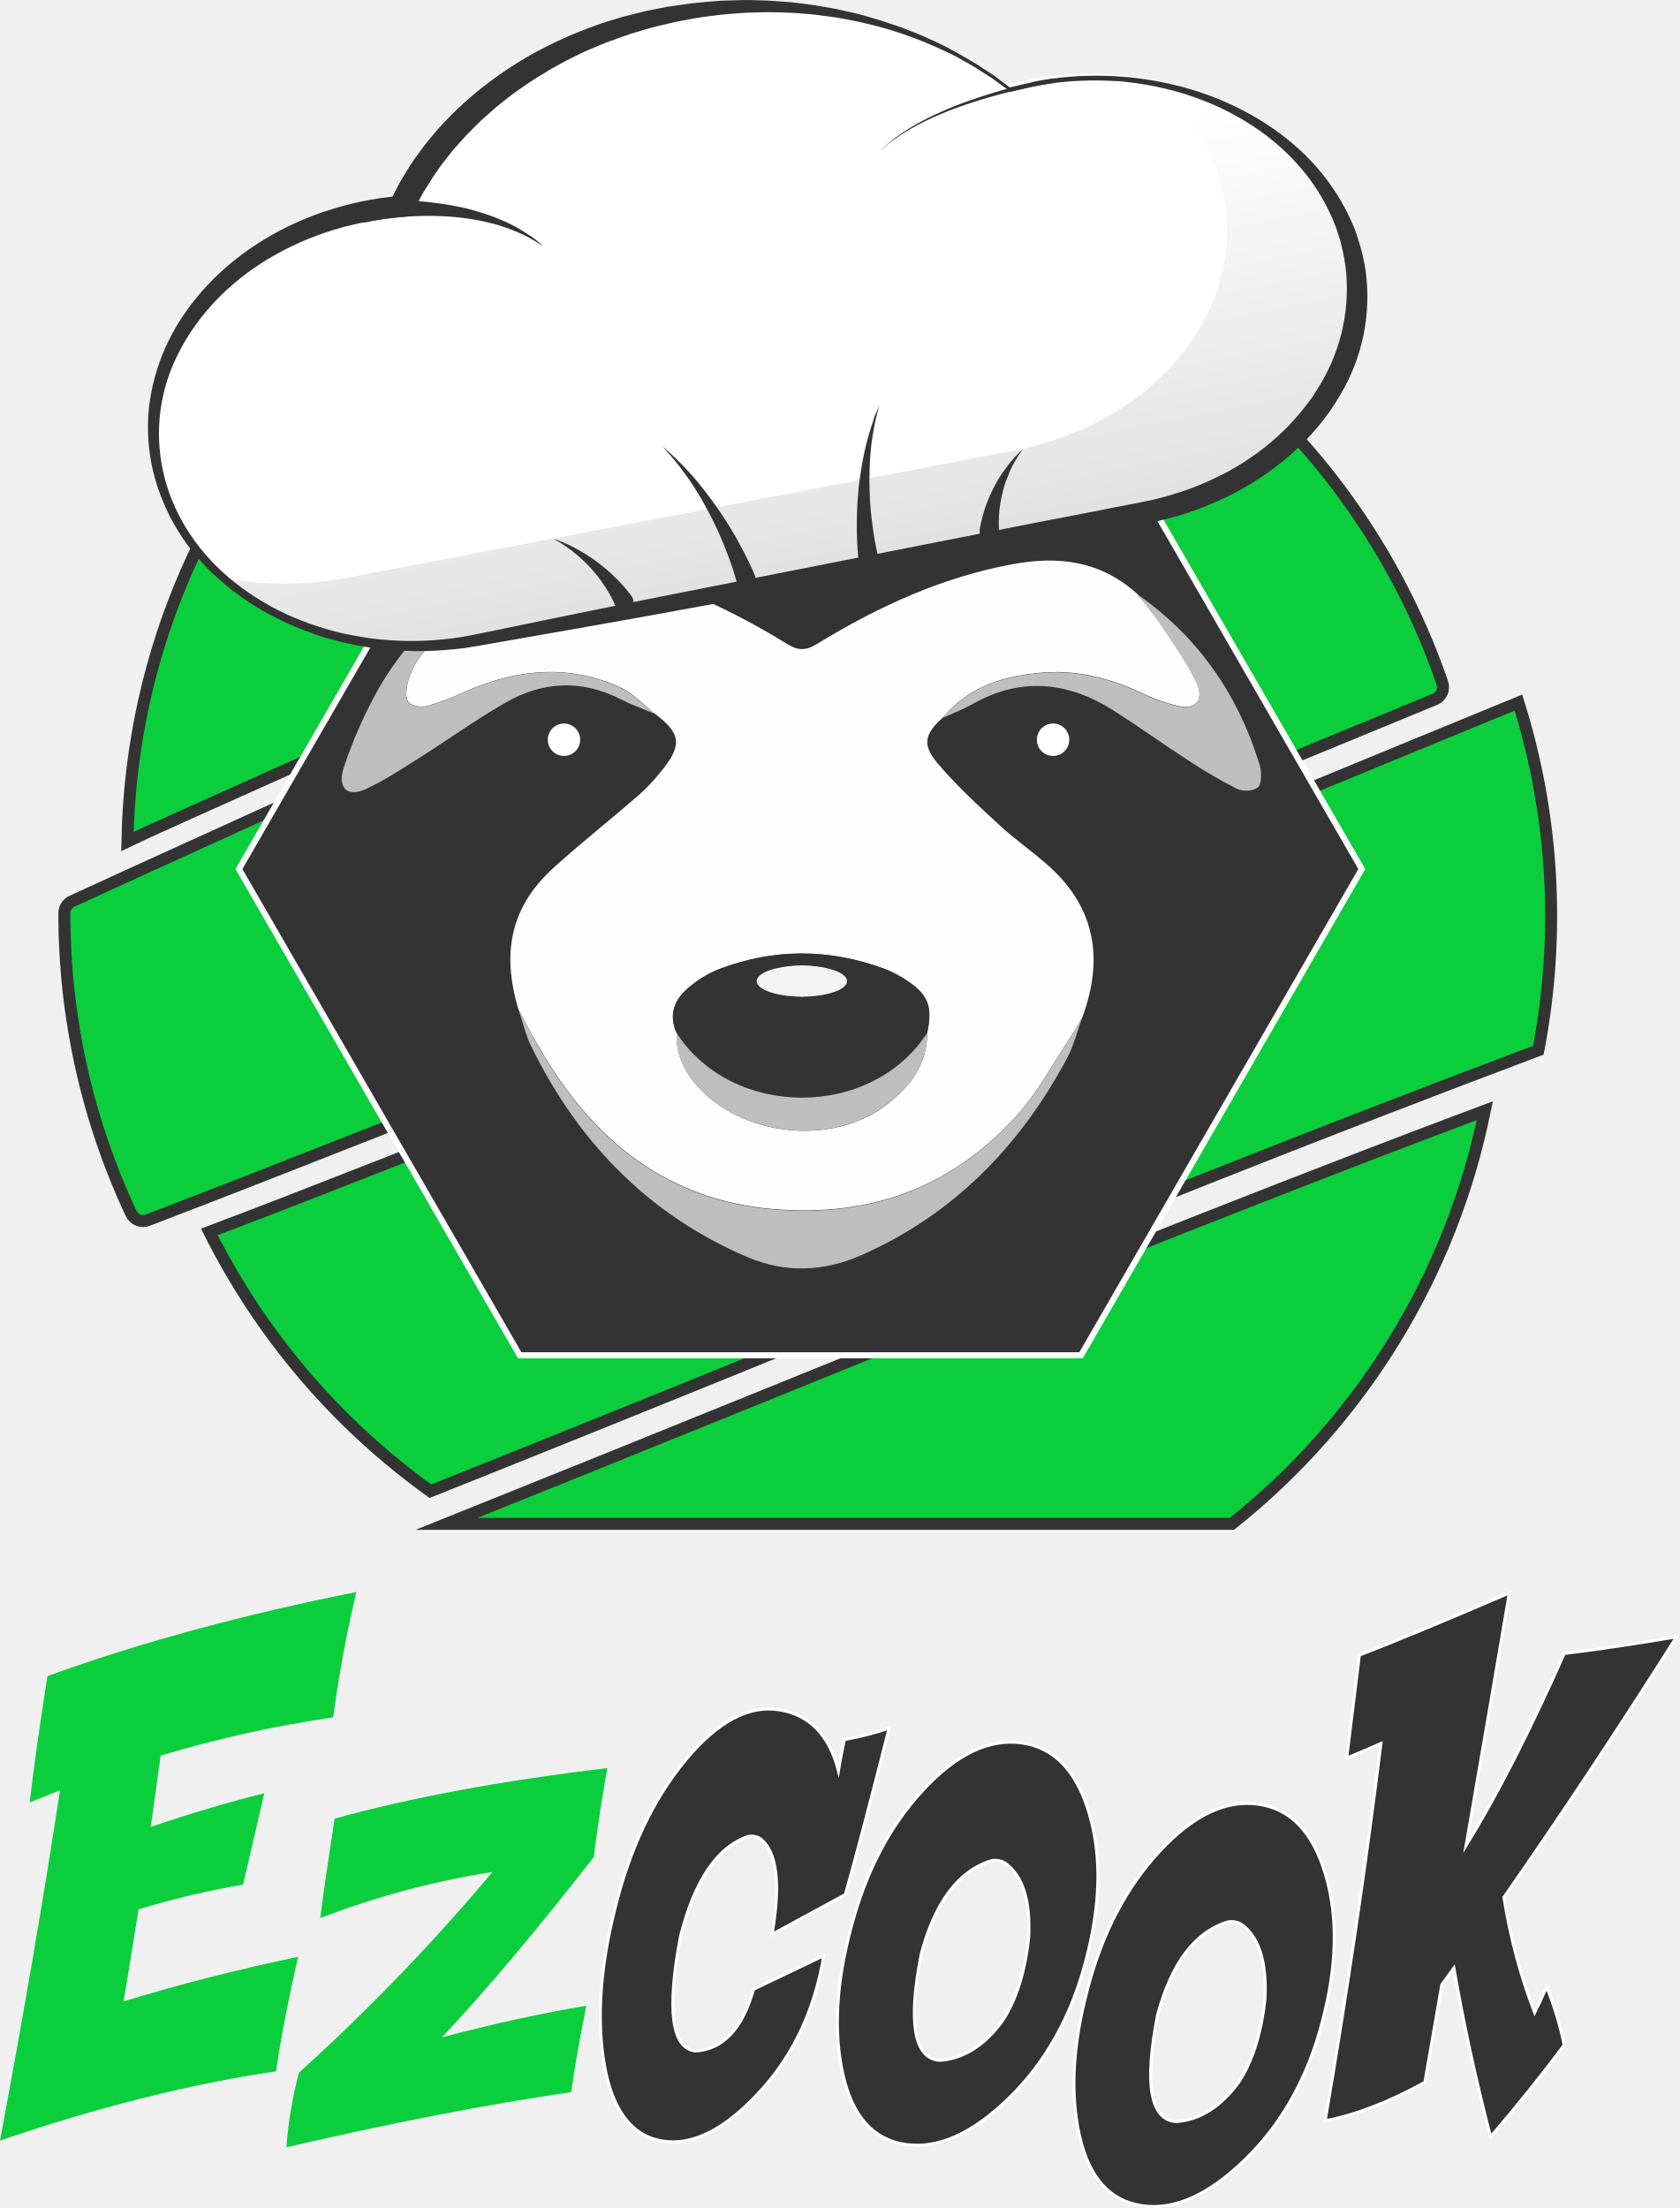
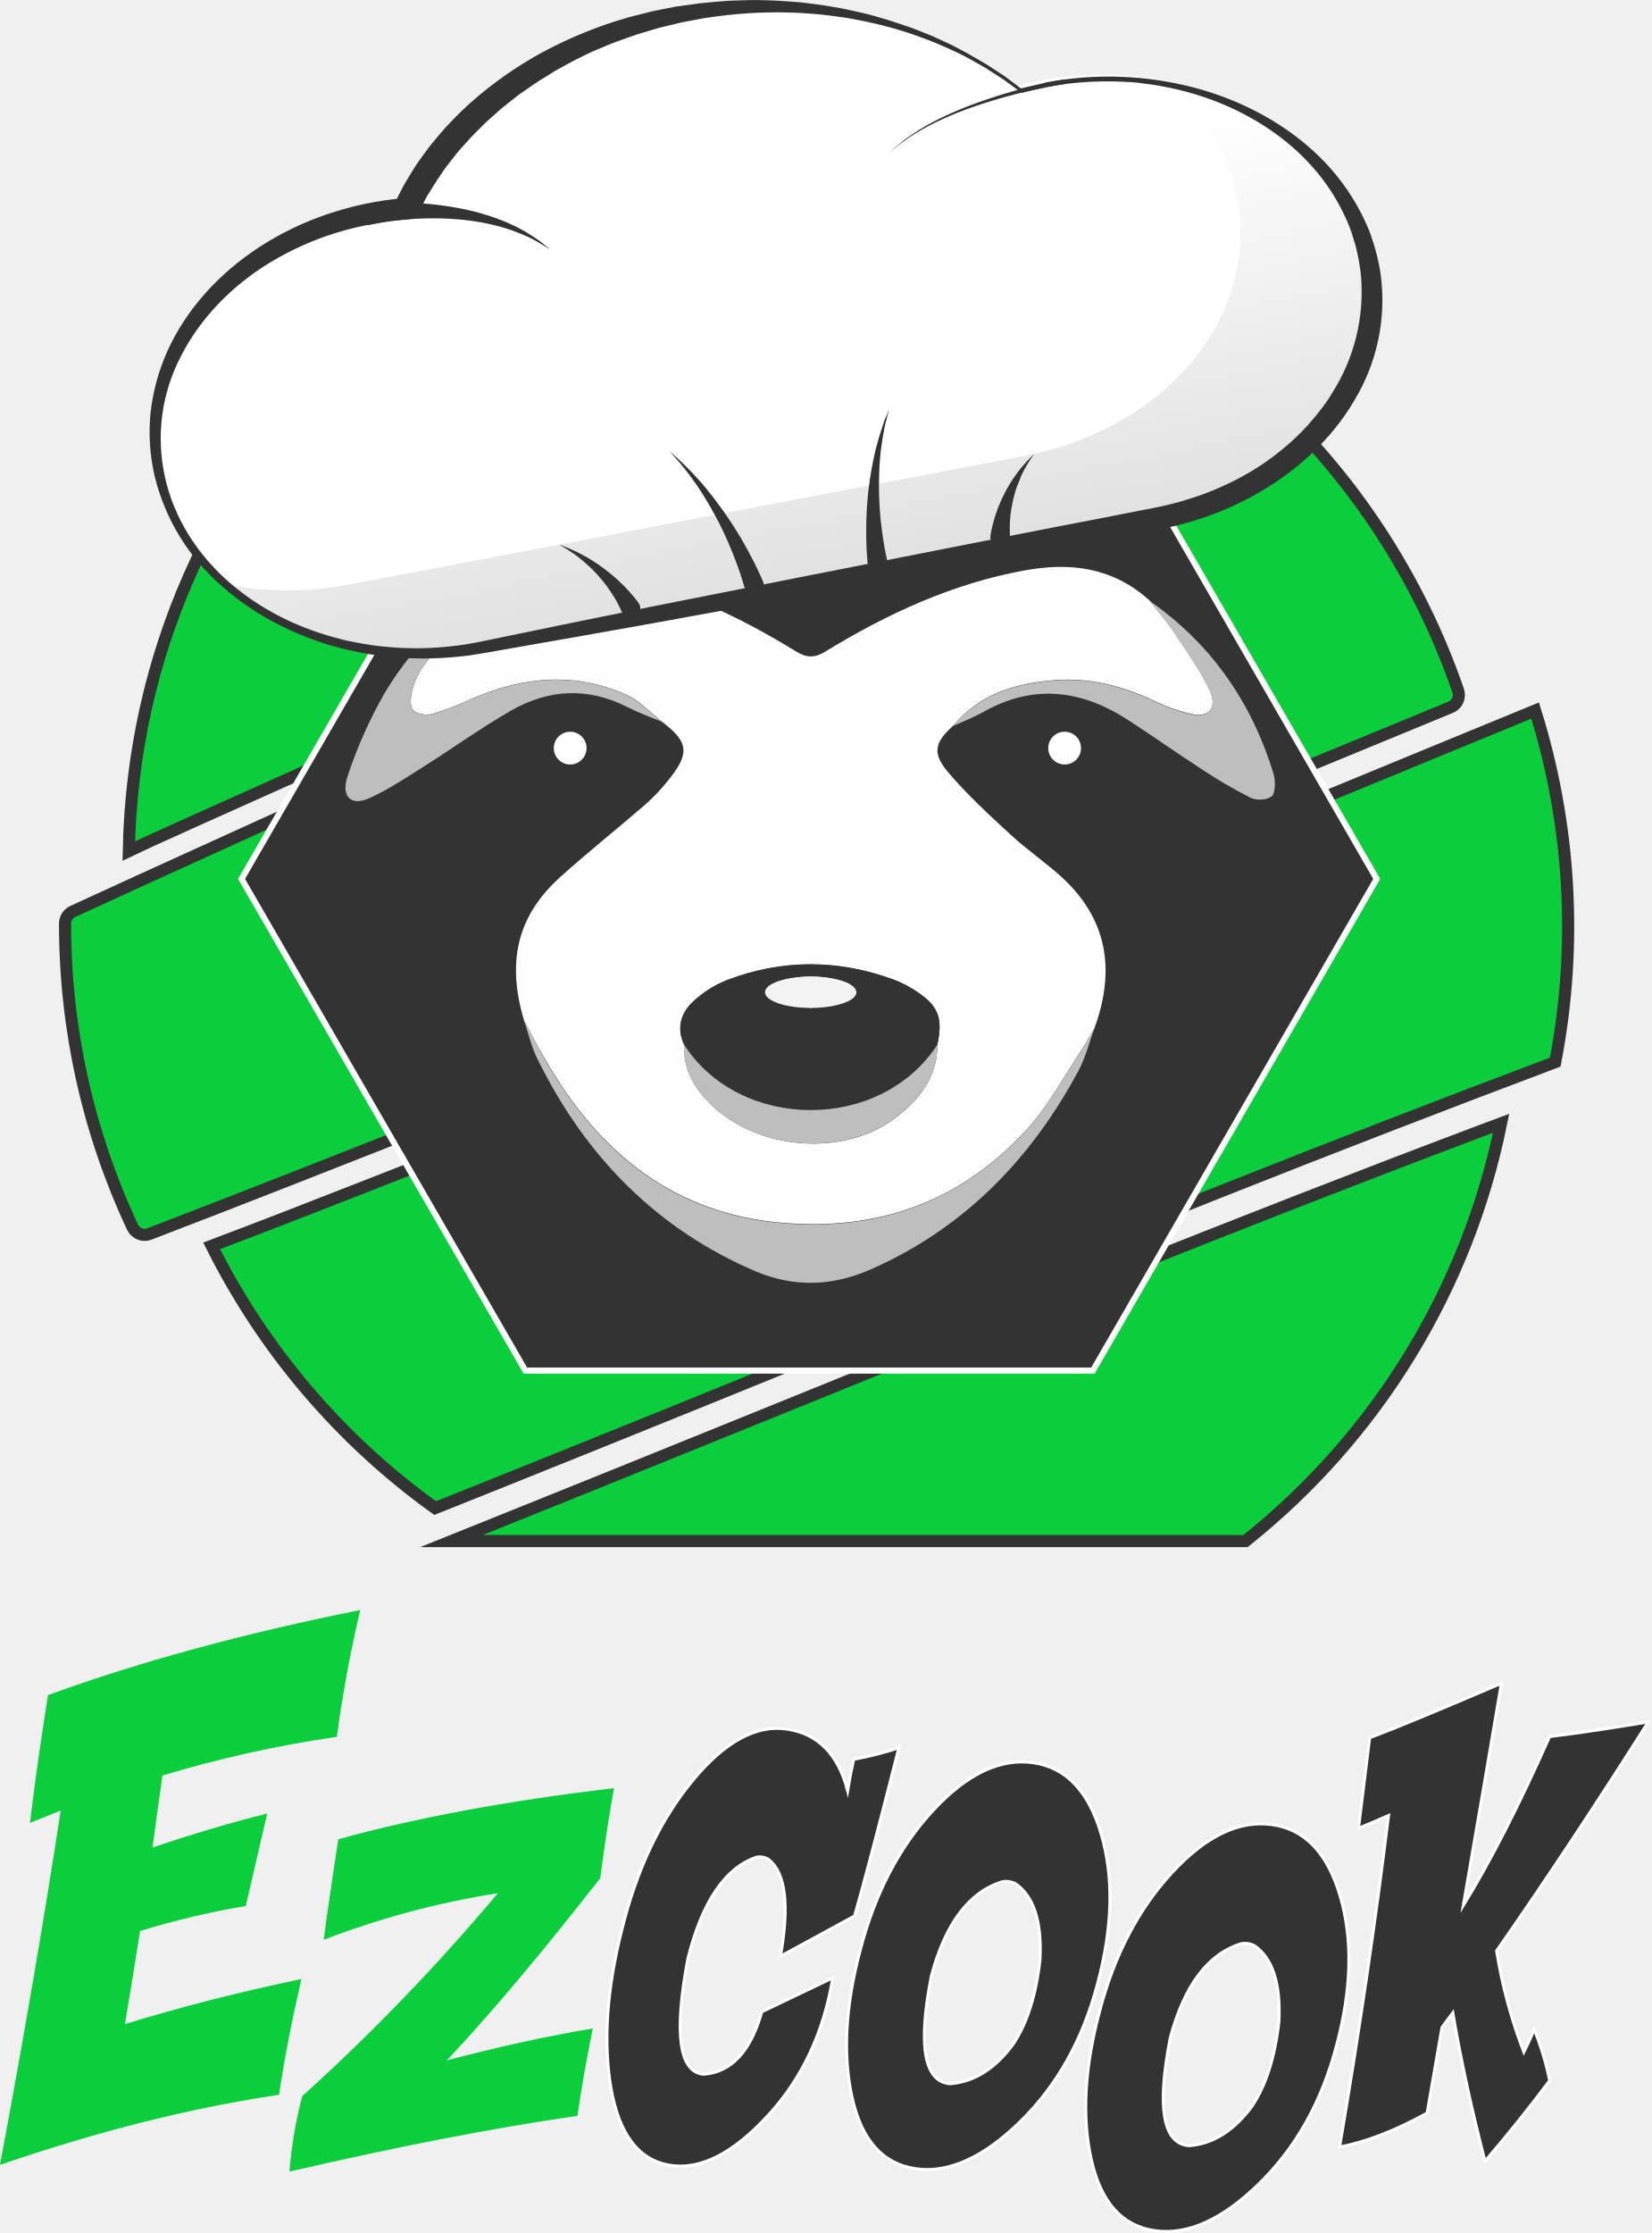
- <svg xmlns="http://www.w3.org/2000/svg" id="Ebene_1" data-name="Ebene 1" viewBox="0 0 560.85 737.38">
+ <svg xmlns="http://www.w3.org/2000/svg" id="Ebene_1" data-name="Ebene 1" viewBox="0 0 545.49 737.38">
  <defs>
    <style>.cls-1,.cls-10{fill:#0bce3d;}.cls-1{stroke:#333;stroke-width:4px;}.cls-1,.cls-11,.cls-2{stroke-miterlimit:10;}.cls-11,.cls-2,.cls-5{fill:#333;}.cls-11,.cls-2{stroke:#fff;}.cls-2{stroke-width:2px;}.cls-3{fill:#fefefe;}.cls-4{fill:#bebebe;}.cls-6{fill:#f8f8f8;}.cls-7{fill:#f3f3f3;}.cls-8{fill:#fff;}.cls-9{fill:url(#linear-gradient);}</style>
    <linearGradient id="linear-gradient" x1="1135.56" y1="360.36" x2="1131.41" y2="575.32" gradientTransform="translate(-249.98 82.59) rotate(-12.36)" gradientUnits="userSpaceOnUse">
      <stop offset="0" stop-color="#fff" />
      <stop offset="1" stop-color="#ccc" />
    </linearGradient>
  </defs>
  <path class="cls-1" d="M1098.93,632.89a236.33,236.33,0,0,0,84.43-137.95c-3.25,1.22-6.51,2.43-9.76,3.66-77.75,29.34-154.76,60.59-231.76,91.84q-52.55,21.33-105.16,42.45Z" transform="translate(-687.54 -124)" />
  <text x="-687.54" y="-124" />
  <path class="cls-1" d="M1122.14,231.61a235.49,235.49,0,0,0-155.67-58.49C837.42,173.12,732.54,276.5,730.08,405,745.54,397.41,1094.3,242.25,1122.14,231.61Z" transform="translate(-687.54 -124)" />
  <path class="cls-1" d="M1100.17,253.3C1018.83,284.78,741.82,411,711.55,425a4.36,4.36,0,0,0-2.52,3.91v0a235.5,235.5,0,0,0,22.3,100.34,4.38,4.38,0,0,0,5.53,2.24q22.49-8.62,44.91-17.42c83.71-32.69,166.89-66.72,250-100.95q67.47-27.8,134.94-55.58a4.37,4.37,0,0,0,2.46-5.48,236.77,236.77,0,0,0-64.49-98A4.32,4.32,0,0,0,1100.17,253.3Z" transform="translate(-687.54 -124)" />
  <path class="cls-1" d="M831.26,622c9.4-3.73,18.78-7.51,28.16-11.27,77.07-30.89,153.81-62.57,231-93.17q55.21-21.9,110.82-42.83a237.78,237.78,0,0,0-6.65-116.09q-16.11,6.6-32.22,13.24c-84.21,34.65-168.3,69.58-252.76,103.63q-63.69,25.68-127.71,50.54-12.21,4.73-24.46,9.35A237.36,237.36,0,0,0,831.26,622Z" transform="translate(-687.54 -124)" />
  <polygon class="cls-2" points="361 127.88 173.53 127.88 79.79 290.23 173.53 452.59 361 452.59 454.74 290.23 361 127.88" />
  <path class="cls-3" d="M860.66,461.06c-5.88-19.58-2.24-34.7,12-47.51,9.18-8.27,18.82-15.9,28.16-24a60.94,60.94,0,0,0,7-7.35c7.74-9.3,7.35-13.16-1.82-20-3.69-2.9-7.06-6.69-11.12-8.55-17.2-7.89-34.42-6.34-51.48,1.08a92.92,92.92,0,0,1-13,5c-2.05.55-5.29.17-6.48-1.32s-.63-5,0-7.28a25,25,0,0,1,3.83-7.62c5.13-7.16,10.48-14.13,15.74-21.17,14.48-13.31,31-12.54,47.88-8.63,20.91,4.84,40.43,13.9,59.08,25.4,3.57,2.19,6.2,2.23,9.79,0,20.64-12.64,42.22-22.45,65.58-26.72,15-2.75,29.07-1.24,41.41,9.89,2.63,3.36,5.46,6.55,7.84,10.12,4.18,6.27,8.63,12.44,11.94,19.29,2.77,5.74,0,9.41-5.67,8.14a56,56,0,0,1-12-4.14c-10.68-5.11-21.75-8-33.31-7.11-12.53,1-24.52,4.14-33.67,15.07-6.18,5.59-7,9.11-1.54,15.49,6.32,7.41,13.48,14,20.56,20.5,5.39,5,11.43,9.06,16.84,14,14.64,13.38,18.12,30.06,10.76,50.05-1.44,2.41-2.79,4.88-4.33,7.2-5.76,8.62-10.76,18.13-17.52,25.59-22.48,24.83-49.93,33.9-81.1,31.32-34.64-2.87-60.09-21.87-78.53-54.22C865.1,469.56,862.92,465.28,860.66,461.06ZM997.17,469c1.77-8.48.49-12.42-6-17a37.44,37.44,0,0,0-8.63-4.57c-18.2-6.63-36.5-6.7-54.64.16a35.77,35.77,0,0,0-11.38,7.16c-3.83,3.55-5.67,8.5-3,14.23-.35,8.18,3.39,14.29,8.4,19.32,15.51,15.6,44.41,18,61.64,4.66C990.79,487.3,997.14,480.23,997.17,469Z" transform="translate(-687.54 -124)" />
  <path class="cls-4" d="M860.66,461.06c2.26,4.22,4.44,8.5,6.8,12.64,18.44,32.35,43.89,51.35,78.53,54.22,31.17,2.58,58.62-6.49,81.1-31.32,6.76-7.46,11.76-17,17.52-25.59,1.54-2.32,2.89-4.79,4.33-7.2-1.67,4.55-2.86,9.43-5.09,13.6-16.35,30.62-39.16,52.78-68.75,65.79-12.6,5.54-25.33,6-38.09.58-31.55-13.52-55.64-36.86-72-70.19C863.08,469.71,862.08,465.25,860.66,461.06Z" transform="translate(-687.54 -124)" />
  <path class="cls-4" d="M1002.32,363.76c9.15-10.93,21.14-14.09,33.67-15.07,11.56-.9,22.63,2,33.31,7.11a56,56,0,0,0,12,4.14c5.64,1.27,8.44-2.4,5.67-8.14-3.31-6.85-7.76-13-11.94-19.29-2.38-3.57-5.21-6.76-7.84-10.12,19.6,13.6,33.46,32.5,41,57.12.69,2.25.65,6.39-.54,7.39-1.64,1.37-5,1.5-7.08.52a157.3,157.3,0,0,1-16.47-9.65c-8.15-5.27-16.09-10.95-24.25-16.2-15.43-9.92-31.25-11.68-47.53-2.45C1009.06,360.94,1005.64,362.23,1002.32,363.76Z" transform="translate(-687.54 -124)" />
  <path class="cls-4" d="M843.44,322.42c-5.26,7-10.61,14-15.74,21.17a25,25,0,0,0-3.83,7.62c-.65,2.3-1.11,5.91,0,7.28s4.43,1.87,6.48,1.32a92.92,92.92,0,0,0,13-5c17.06-7.42,34.28-9,51.48-1.08,4.06,1.86,7.43,5.65,11.12,8.55-3.72-1.57-7.53-2.92-11.14-4.76-13.12-6.7-26.15-6-38.71,1.27-10.11,5.84-19.71,12.78-29.63,19-5.57,3.51-11.13,7.18-17,9.81-6.13,2.74-9.44-.66-7.05-7.53a151.79,151.79,0,0,1,11.73-26.45C821.67,340.8,831.34,330,843.44,322.42Z" transform="translate(-687.54 -124)" />
  <path class="cls-5" d="M913.47,468.94c-2.67-5.73-.83-10.68,3-14.23a35.77,35.77,0,0,1,11.38-7.16c18.14-6.86,36.44-6.79,54.64-.16a37.44,37.44,0,0,1,8.63,4.57c6.54,4.58,7.82,8.52,6,17C978.38,498,931.93,497.63,913.47,468.94Zm42-12.1c4.09-.81,8-1.41,11.86-2.44,1.16-.31,2.07-1.77,3.1-2.71-.91-1-1.68-2.52-2.77-2.93a34.42,34.42,0,0,0-24.54,0c-1.12.41-1.92,1.88-2.87,2.87,1,.95,1.91,2.46,3,2.75C947.29,455.42,951.41,456.06,955.43,456.84Z" transform="translate(-687.54 -124)" />
  <path class="cls-4" d="M913.47,468.94c18.46,28.69,64.91,29,83.7,0,0,11.27-6.38,18.34-13.66,24-17.23,13.3-46.13,10.94-61.64-4.66C916.86,483.23,913.12,477.12,913.47,468.94Z" transform="translate(-687.54 -124)" />
  <path class="cls-6" d="M955.43,456.84c-4-.78-8.14-1.42-12.17-2.48-1.14-.29-2-1.8-3-2.75.95-1,1.75-2.46,2.87-2.87a34.42,34.42,0,0,1,24.54,0c1.09.41,1.86,1.93,2.77,2.93-1,.94-1.94,2.4-3.1,2.71C963.45,455.43,959.52,456,955.43,456.84Z" transform="translate(-687.54 -124)" />
  <ellipse class="cls-7" cx="267.77" cy="327.66" rx="15.09" ry="5.18" />
  <circle class="cls-8" cx="188.33" cy="247.04" r="5.41" />
  <circle class="cls-8" cx="351.65" cy="247.04" r="5.41" />
  <path class="cls-8" d="M1031.39,150.54c-2.77.53-5.48,1.17-8.13,1.89-28.66-22.65-70.47-33.22-112.85-25.14S835,160.34,820,191.48A110.7,110.7,0,0,0,808.58,193c-48.44,9.23-79.54,48.8-69.48,88.39S796.58,345.6,845,336.37l222.81-42.48c48.43-9.24,79.54-48.81,69.48-88.39S1079.82,141.31,1031.39,150.54Z" transform="translate(-687.54 -124)" />
  <path class="cls-9" d="M1073.59,151.72c10.63,9.25,18.37,21,21.79,34.43,10.06,39.59-21,79.16-69.47,88.39L803.09,317a108,108,0,0,1-40.92,0c20.63,18,52.15,26.61,84.11,20.52L1069.1,295c48.43-9.24,79.53-48.81,69.47-88.4C1131.43,178.5,1105.41,158,1073.59,151.72Z" transform="translate(-687.54 -124)" />
  <path class="cls-5" d="M1033.37,152.67l-8.13,1.92a.51.51,0,0,1-.44-.08h0l-5.63-4.14-5.93-3.83c-2.08-1.17-4.11-2.39-6.22-3.52s-4.31-2.14-6.51-3.14-4.46-1.92-6.74-2.8-4.59-1.7-6.93-2.46-4.72-1.45-7.13-2.05-4.81-1.21-7.27-1.67-4.9-1-7.38-1.3-5-.71-7.47-.9-5-.44-7.53-.5-5-.18-7.54-.11-5,.09-7.54.27-5,.36-7.51.65-5,.64-7.44,1l-7.27,1.37-7.41,1.77-7,2.08c-2.32.77-4.61,1.63-6.92,2.44s-4.5,1.83-6.75,2.74-4.35,2-6.53,3.07-4.19,2.26-6.29,3.38c-1.06.55-2,1.23-3,1.83l-3,1.84c-2,1.25-3.85,2.63-5.79,3.94s-3.65,2.82-5.49,4.22-3.44,3-5.17,4.47-3.23,3.15-4.86,4.71-3,3.28-4.54,4.91-2.77,3.42-4.17,5.13-2.52,3.55-3.78,5.32l-3.43,5.48-3,5.64-.08.15a4,4,0,0,1-3.24,1.92A99,99,0,0,0,810.36,198l-3.06.61c-1,.2-1.91.45-2.87.67-1.89.42-3.8,1-5.71,1.56a98.32,98.32,0,0,0-21.38,9.48c-13.21,7.87-23.76,18.9-30.08,31.39A58.49,58.49,0,0,0,742,281.41c2.86,13.25,10.51,25.68,21.75,35.32A85.65,85.65,0,0,0,782.91,329a92.49,92.49,0,0,0,11,4.27c1.87.64,3.82,1.12,5.73,1.66s3.89.95,5.88,1.29a96.06,96.06,0,0,0,12,1.57,100.85,100.85,0,0,0,12.17.17,113.29,113.29,0,0,0,12.09-1.24c3.93-.68,8-1.56,12.11-2.4q24.43-5.08,48.9-10l49-9.71,49-9.64c16.33-3.2,32.65-6.46,49-9.56L1062,293l6.13-1.18c1.76-.37,4.11-.82,5.88-1.29l2.77-.71c.93-.26,1.86-.56,2.79-.84,1.89-.53,3.7-1.22,5.54-1.84a102.57,102.57,0,0,0,10.54-4.64A85.64,85.64,0,0,0,1114,269.9a72.42,72.42,0,0,0,7.45-7.75c1.17-1.34,2.2-2.76,3.28-4.15s2-2.84,2.89-4.33a62,62,0,0,0,9.48-38.23,60.17,60.17,0,0,0-1.69-9.8c-.39-1.72-1-3.19-1.42-4.79-.63-1.56-1.14-3.16-1.89-4.69a66.4,66.4,0,0,0-11.37-17.41c-9.56-10.67-23.09-19-38.51-23.65a98.51,98.51,0,0,0-11.84-2.78c-2-.39-4.06-.6-6.09-.88s-4.11-.4-6.18-.46a109.65,109.65,0,0,0-24.79,1.7Zm-.8-1.36a111.44,111.44,0,0,1,49.74,1.7c15.92,4.28,30.39,12.22,41.21,22.91a72.31,72.31,0,0,1,13.25,17.8c.9,1.59,1.57,3.26,2.35,4.9s1.4,3.45,1.88,5.07a65.11,65.11,0,0,1,2.51,10.4,63.89,63.89,0,0,1-8.55,42c-7.6,13.14-19.92,24.47-34.88,32.39a112.1,112.1,0,0,1-11.68,5.28,106.42,106.42,0,0,1-12.54,3.86c-1.11.3-2.1.49-3.12.71l-1.53.32-.76.17-.89.17-6.13,1.17-12.27,2.33c-16.35,3.14-32.75,6.11-49.13,9.15l-49.14,9.08-49.16,9q-24.6,4.41-49.24,8.7c-4.1.72-8.17,1.46-12.48,2.08a120.49,120.49,0,0,1-12.86.93,111.79,111.79,0,0,1-12.83-.53,102.33,102.33,0,0,1-12.54-2c-2.06-.42-4.07-1-6.09-1.52s-4-1.17-5.91-1.89a95.16,95.16,0,0,1-11.24-4.75,87.76,87.76,0,0,1-19.51-13,69.87,69.87,0,0,1-22.41-36.51,64.44,64.44,0,0,1-1.37-20.82,68.52,68.52,0,0,1,5.61-20.54c6-13.28,16.54-25.29,30.24-34.22a99.38,99.38,0,0,1,22.56-10.92c2.05-.64,4.05-1.34,6.2-1.88,1-.28,2.14-.6,3.16-.83l3-.69A109.25,109.25,0,0,1,821,189.43l-3.32,2.07,3.08-6.05c1.18-2,2.32-3.94,3.54-5.89s2.65-3.81,4-5.69,2.91-3.68,4.42-5.49,3.16-3.54,4.82-5.26,3.4-3.39,5.21-5,3.67-3.2,5.6-4.72,3.89-3,5.93-4.43,4.1-2.81,6.24-4.12,4.3-2.6,6.55-3.78,4.5-2.35,6.82-3.42,4.66-2.11,7.05-3.06,4.8-1.87,7.25-2.71,4.94-1.56,7.44-2.29l7.66-1.93,7.5-1.48.32-.06.25,0,.48-.07,1-.14,1.94-.27,3.88-.54c2.6-.29,5.21-.48,7.81-.72s5.21-.21,7.81-.32,5.21,0,7.8.07,5.18.32,7.76.47,5.12.58,7.68.86c1.29.13,2.54.39,3.8.59l3.78.64c2.52.44,5,1.08,7.46,1.61s4.87,1.32,7.3,2,4.74,1.58,7.13,2.33,4.62,1.77,6.94,2.65,4.47,2,6.71,3,4.31,2.22,6.46,3.33l6.22,3.61,6,3.91,5.62,4.21-.46-.09,8.14-1.87Z" transform="translate(-687.54 -124)" />
  <path class="cls-5" d="M808.58,191.37l.8-.08c.5,0,1.22-.11,2.13-.17,1.82-.12,4.39-.25,7.47-.24a108.64,108.64,0,0,1,22.25,2.27c2,.43,3.93.9,5.82,1.48s3.73,1.17,5.46,1.83,3.38,1.37,4.9,2.11,2.91,1.47,4.14,2.23,2.33,1.48,3.3,2.12,1.73,1.29,2.38,1.8l2,1.67L867,205c-.71-.43-1.58-.95-2.59-1.51s-2.18-1.16-3.5-1.72-2.76-1.16-4.31-1.71-3.22-1.06-5-1.51-3.57-.86-5.44-1.18-3.79-.59-5.71-.8a103.5,103.5,0,0,0-21.19.14c-2.86.3-5.22.67-6.84,1-.81.14-1.45.26-1.86.35l-.61.13,0,0a4,4,0,0,1-4.73-2.51,3.46,3.46,0,0,1,2.89-4.16Z" transform="translate(-687.54 -124)" />
  <path class="cls-5" d="M1039,151.78s-1,.14-2.81.47-4.37.8-7.43,1.48A172.27,172.27,0,0,0,1007,160c-1.89.7-3.77,1.42-5.55,2.19s-3.52,1.55-5.14,2.35-3.13,1.6-4.51,2.4-2.66,1.56-3.76,2.31-2.07,1.45-2.93,2.08-1.51,1.2-2.08,1.67l-1.66,1.5L982.9,173c.53-.48,1.19-1.05,2-1.71s1.72-1.38,2.82-2.14,2.3-1.58,3.65-2.41,2.83-1.67,4.43-2.51,3.29-1.68,5.07-2.48,3.64-1.59,5.52-2.35a175.24,175.24,0,0,1,21.92-6.88c3.1-.76,5.72-1.32,7.57-1.69s2.94-.55,2.94-.55h0c.76-.12,1.44.11,1.51.52s-.49.86-1.25,1Z" transform="translate(-687.54 -124)" />
  <path class="cls-5" d="M892.73,325.64l-.12-.28c-.07-.16-.18-.42-.35-.77-.33-.68-.83-1.67-1.52-2.83s-1.56-2.5-2.56-3.91c-.54-.68-1-1.42-1.65-2.12s-1.18-1.44-1.84-2.13-1.3-1.39-2-2.05-1.38-1.29-2.07-1.89-1.39-1.17-2.06-1.69a22.37,22.37,0,0,0-2-1.43c-.63-.43-1.2-.83-1.72-1.16l-1.4-.83-1.22-.72,1.37.52,1.58.61c.6.25,1.25.56,2,.89s1.51.7,2.3,1.13,1.67.87,2.49,1.39,1.73,1,2.57,1.61,1.72,1.16,2.53,1.79,1.64,1.26,2.43,1.91,1.5,1.32,2.23,1.95c1.4,1.31,2.67,2.58,3.67,3.72s1.82,2.11,2.37,2.82c.27.36.49.65.64.87l.22.3a2.48,2.48,0,0,1-1.23,3.69,3.65,3.65,0,0,1-4.46-.92,4.63,4.63,0,0,1-.24-.43Z" transform="translate(-687.54 -124)" />
  <path class="cls-5" d="M933.39,317.8s0-.19-.15-.54l-.44-1.48c-.39-1.3-1-3.16-1.81-5.38-.4-1.1-.86-2.3-1.37-3.56s-1.08-2.58-1.65-3.95-1.25-2.76-1.93-4.18-1.39-2.86-2.18-4.26-1.52-2.83-2.35-4.19-1.62-2.72-2.47-4l-1.23-1.89-1.26-1.76c-.83-1.15-1.59-2.25-2.39-3.21L912,276.74l-1.76-2L908.72,273l1.76,1.58,2,1.82L915,278.9c.93.89,1.83,1.93,2.82,3l1.51,1.66,1.48,1.79c1,1.21,2,2.49,3,3.81s2,2.67,2.94,4,1.86,2.76,2.77,4.12,1.72,2.75,2.53,4.07,1.55,2.63,2.21,3.88,1.32,2.42,1.88,3.51c1.13,2.2,2,4.06,2.59,5.37.3.67.53,1.2.68,1.56l.23.55c.58,1.38-.34,2.92-2,3.43a3.4,3.4,0,0,1-4.13-1.59,1.43,1.43,0,0,1-.09-.27Z" transform="translate(-687.54 -124)" />
  <path class="cls-5" d="M1014.7,301.22l0-.35c0-.26.09-.6.16-1,.15-.85.39-2,.78-3.43a48.66,48.66,0,0,1,1.53-4.7c.36-.84.67-1.72,1.09-2.59s.8-1.75,1.27-2.61.93-1.72,1.43-2.55,1-1.63,1.55-2.4,1.06-1.48,1.59-2.16a23.29,23.29,0,0,1,1.54-1.87c.5-.56.94-1.08,1.36-1.53l1.14-1.12,1-1-.76,1.1-.87,1.26c-.31.49-.63,1.06-1,1.67a19.88,19.88,0,0,0-1.08,2c-.36.72-.74,1.47-1,2.28s-.69,1.62-1,2.48-.58,1.7-.8,2.58-.46,1.74-.64,2.59-.32,1.72-.47,2.53a43,43,0,0,0-.43,4.48c-.07,1.31,0,2.39,0,3.13,0,.37,0,.65.06.82l0,.3v0a3,3,0,0,1-3,2.94,3.06,3.06,0,0,1-3.51-2.4A2,2,0,0,1,1014.7,301.22Z" transform="translate(-687.54 -124)" />
  <path class="cls-5" d="M974.05,309.7s0-.2,0-.58-.08-.94-.14-1.66c-.1-1.41-.21-3.41-.25-5.82,0-1.2,0-2.5,0-3.87s.08-2.83.13-4.32.18-3.05.31-4.61.28-3.16.52-4.75.42-3.18.72-4.73.55-3.09.9-4.56c.16-.73.32-1.46.48-2.16l.56-2.06c.37-1.34.69-2.61,1.1-3.76s.74-2.2,1-3.14.7-1.73,1-2.39c.54-1.32.84-2.07.84-2.07l-.57,2.13c-.18.67-.39,1.49-.64,2.44s-.41,2-.64,3.18-.42,2.44-.61,3.78c-.1.67-.19,1.36-.29,2.07s-.13,1.42-.2,2.16c-.16,1.46-.25,3-.31,4.52s-.09,3.1-.1,4.66.06,3.13.09,4.66.17,3,.27,4.49.24,2.86.42,4.19.31,2.58.49,3.73c.33,2.31.68,4.22.95,5.54.14.65.25,1.16.33,1.51s.12.54.12.54v0c.34,1.44-.82,2.87-2.59,3.18a3.22,3.22,0,0,1-3.81-2A2.74,2.74,0,0,1,974.05,309.7Z" transform="translate(-687.54 -124)" />
  <path class="cls-10" d="M687.54,838.87q11.9-63.57,20.05-117-5.07,2-10.14,4.08,2.1-18,5.95-42.2,45.29-16.51,103.13-28.09a424.49,424.49,0,0,0-7.72,41.87,398.47,398.47,0,0,0-57.62,12.78l-3.3,23.79q20.16-6.83,37.9-11.23-4.31,18.51-7.06,30.52a275.24,275.24,0,0,0-34.92,8.26q-2.64,16.74-5,30.74,27.66-8.49,58.28-14.88-4.95,21.6-7.38,38.23Q736.46,822.12,687.54,838.87Z" transform="translate(-687.54 -124)" />
  <path class="cls-10" d="M852,749.16a281.05,281.05,0,0,0-57.53,15.4q1.89-14.29,4.8-33.21,38.78-10.7,91.08-16.87-2.65,14.73-4.53,29.71-28.94,37.06-50.68,60.18,26-6.84,48.19-10.53-3.33,16.53-5.05,28.85-41.52,6-95.11,18.41a137.27,137.27,0,0,1,4.2-24.91A678,678,0,0,0,852,749.16Z" transform="translate(-687.54 -124)" />
  <path class="cls-11" d="M984.45,701.13q-9.75,38.45-14.63,55.56L945.33,770q4.45-25.26-3.85-31.93a5.67,5.67,0,0,0-4.11-.77q-15.5,5.31-22.6,33.38-7,37.15,5.14,38.27,13.7-.95,19.26-20.63l23.46-11.22q-4.54,27.06-21.15,45.2Q923.93,841.54,908.69,839t-19.3-25.21q-4-22.73,3.55-52.6,7.37-29.88,23.41-49.27t31.38-16.91q15.15,2.4,19.78,20.29.86-5.22,2-10.36A105.5,105.5,0,0,0,984.45,701.13Z" transform="translate(-687.54 -124)" />
  <path class="cls-11" d="M1051.27,729.64q6.3,21.32-1.15,49.22-7.27,27.82-25.56,45.72T990,840.16q-16.26-2.31-21-23.46t2.74-49q7.28-27.83,24-45.88t33-15.75Q1045,708.32,1051.27,729.64ZM1023,746.07a6.69,6.69,0,0,0-4.37-.68q-16.43,5-23.45,31.07-6.76,34.59,6.16,35.62,11.82-.86,20.8-13,7-10.46,8.91-28Q1032,752.32,1023,746.07Z" transform="translate(-687.54 -124)" />
  <path class="cls-11" d="M1130.2,750.1q6.3,21.31-1.15,49.22-7.27,27.82-25.56,45.72T1069,860.62q-16.26-2.31-21-23.46t2.74-49q7.27-27.81,24-45.88t33-15.75Q1123.92,728.78,1130.2,750.1Zm-28.29,16.43a6.69,6.69,0,0,0-4.37-.68q-16.43,5-23.45,31.07-6.77,34.59,6.16,35.62,11.82-.85,20.8-13,7-10.46,8.91-28Q1110.89,772.78,1101.91,766.53Z" transform="translate(-687.54 -124)" />
-   <path class="cls-11" d="M1169,786.82q-2.73,15.78-5.66,32.58-18.12,10-33.29,12.85,11.13-65.26,18.62-126-6.48,2.84-11.44,4.86,1.72-13.86,4.25-34.4,14.77-5.57,50.08-20.74-6.06,35.82-14.46,84.38,15.38-25,32.78-64.15,15.17-1.82,37.53-5.56-29.53,46.64-57.67,87A190,190,0,0,0,1200,796.13q1.53-3,4-8.6a109.71,109.71,0,0,1,5.87,19.42q-11.13,15-24.59,30.66-7.59-29.34-12.24-56.36Q1171,784.09,1169,786.82Z" transform="translate(-687.54 -124)" />
+   <path class="cls-11" d="M1163.85,793.47q-2.37,13.71-4.92,28.31Q1143.2,830.48,1130,833q9.68-56.72,16.18-109.48-5.62,2.47-9.94,4.22,1.5-12,3.7-29.89,12.82-4.84,43.52-18-5.26,31.13-12.57,73.34,13.36-21.72,28.49-55.75,13.18-1.59,32.62-4.84-25.68,40.54-50.12,75.62a165,165,0,0,0,9,33.42q1.32-2.64,3.43-7.48a95.77,95.77,0,0,1,5.1,16.88q-9.68,13-21.37,26.65-6.6-25.5-10.64-49Q1165.62,791.09,1163.85,793.47Z" transform="translate(-687.54 -124)" />
</svg>
